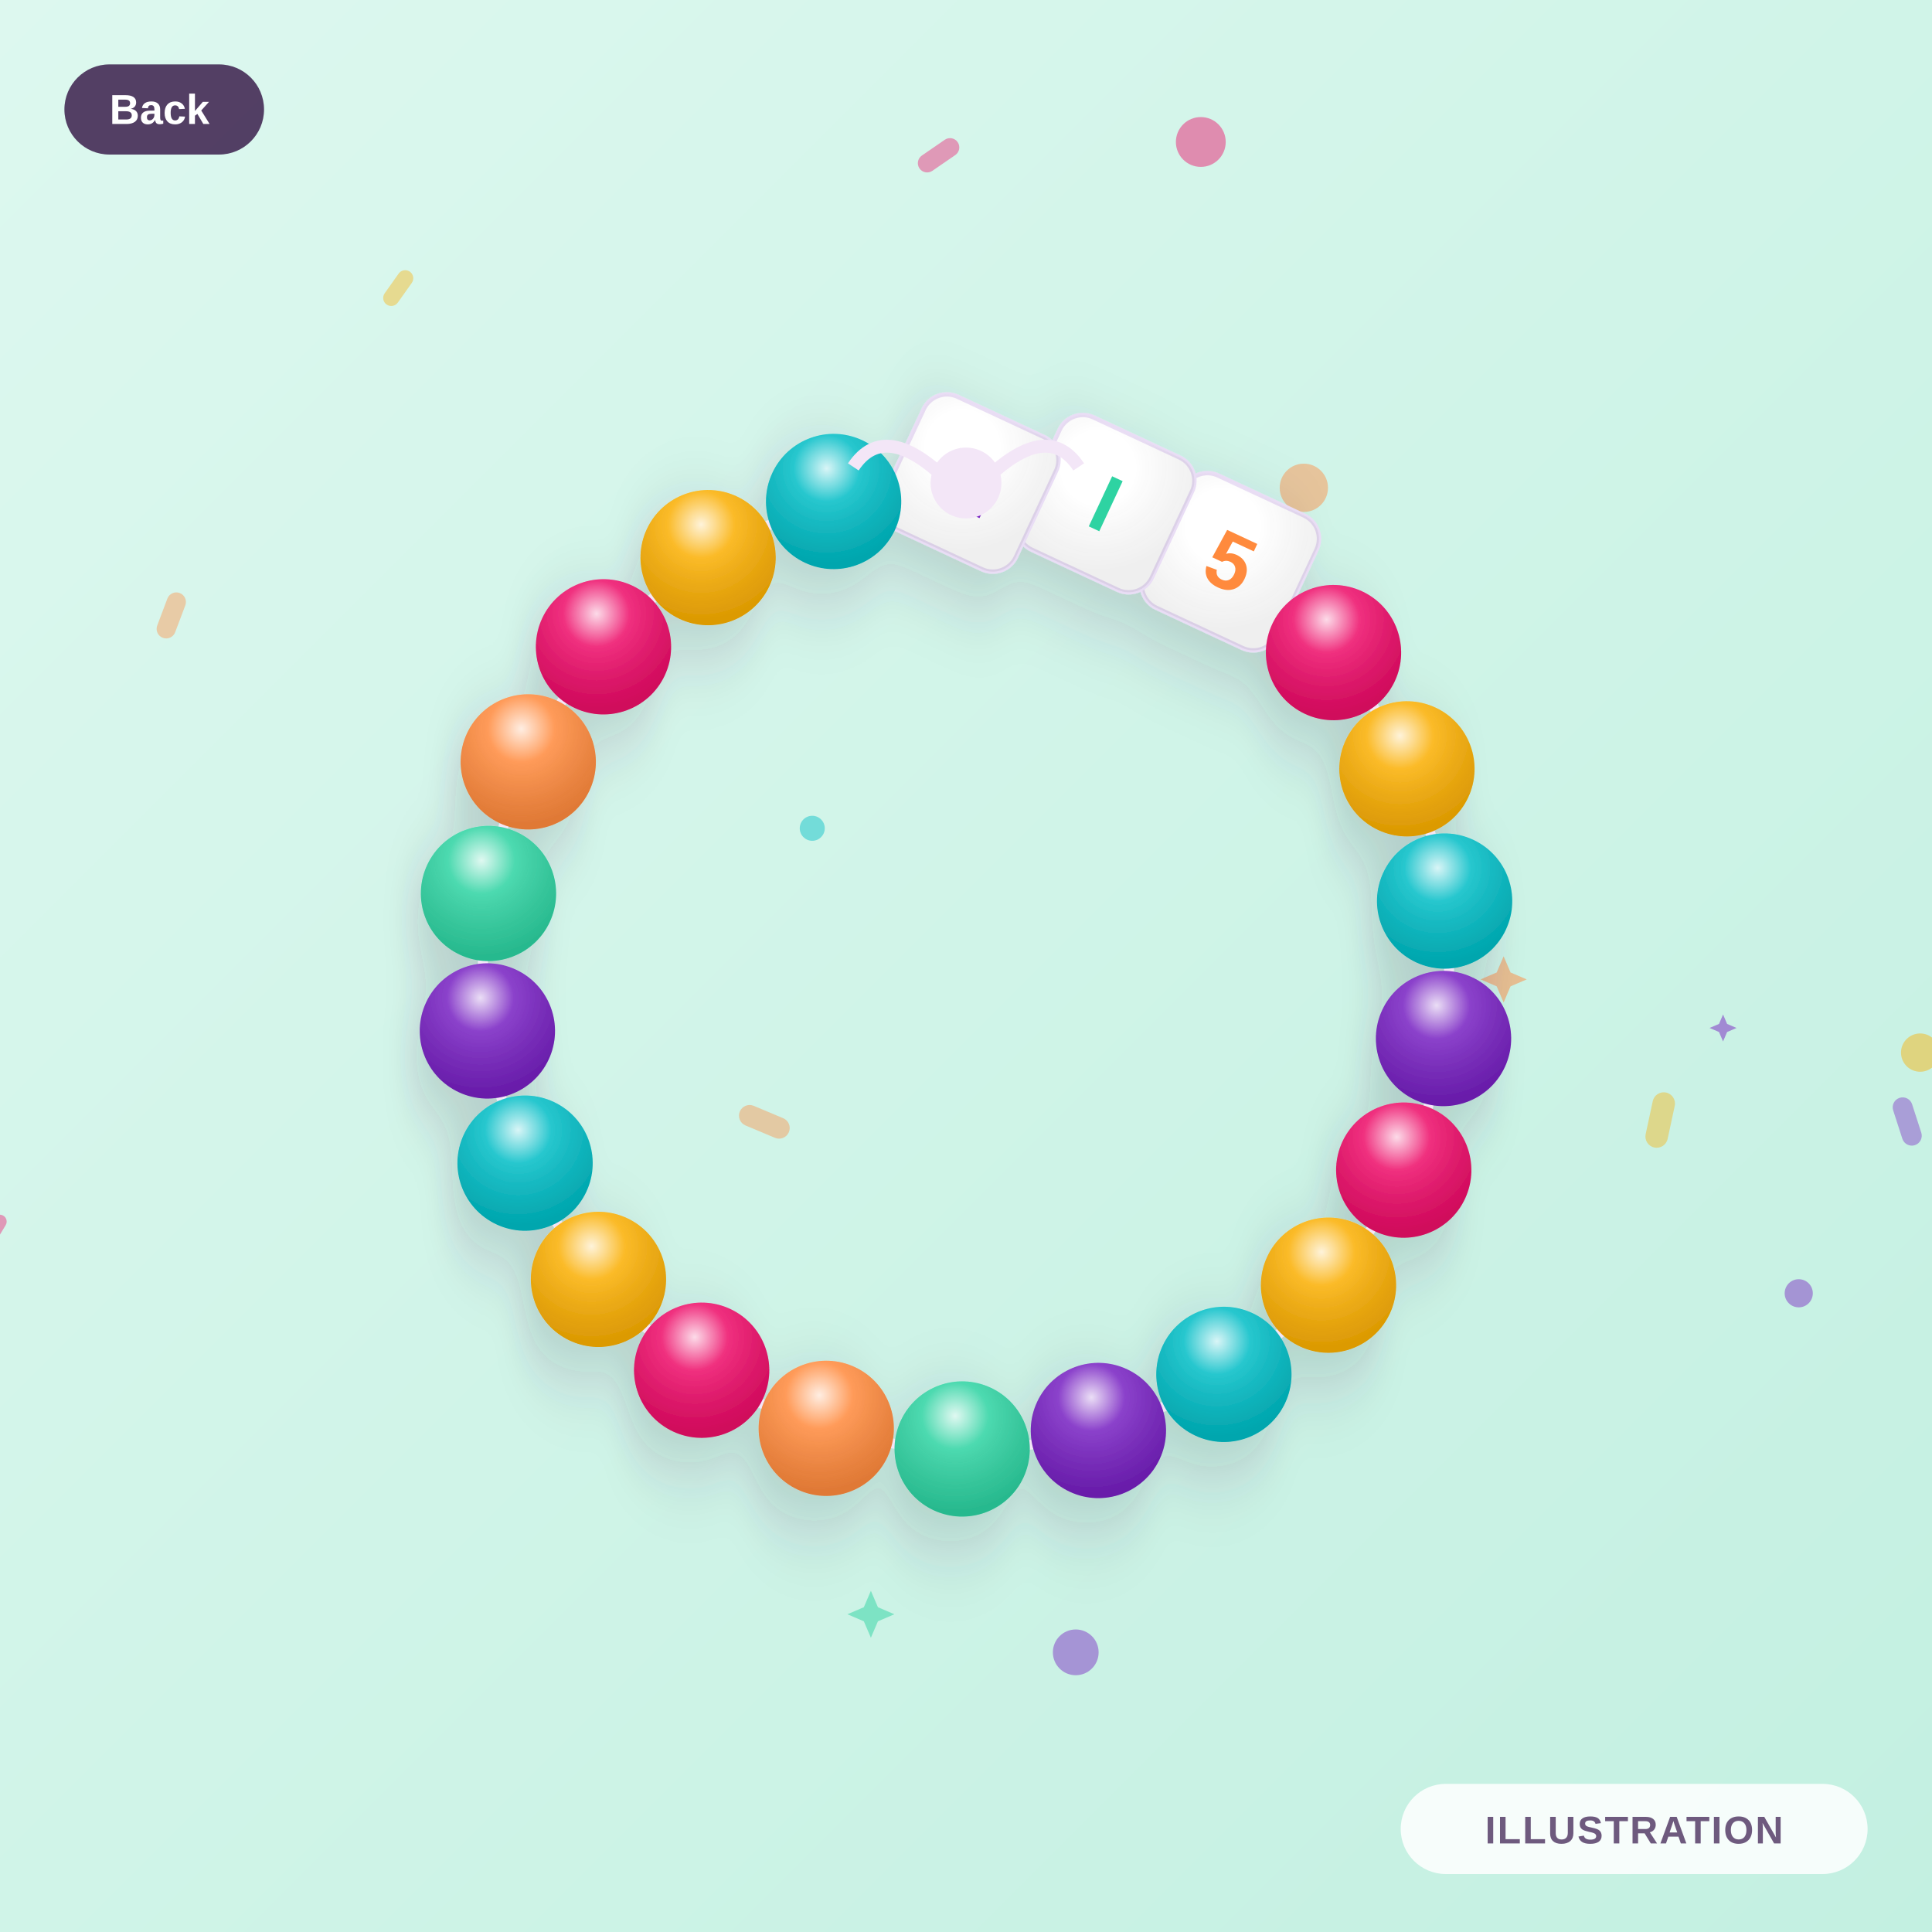
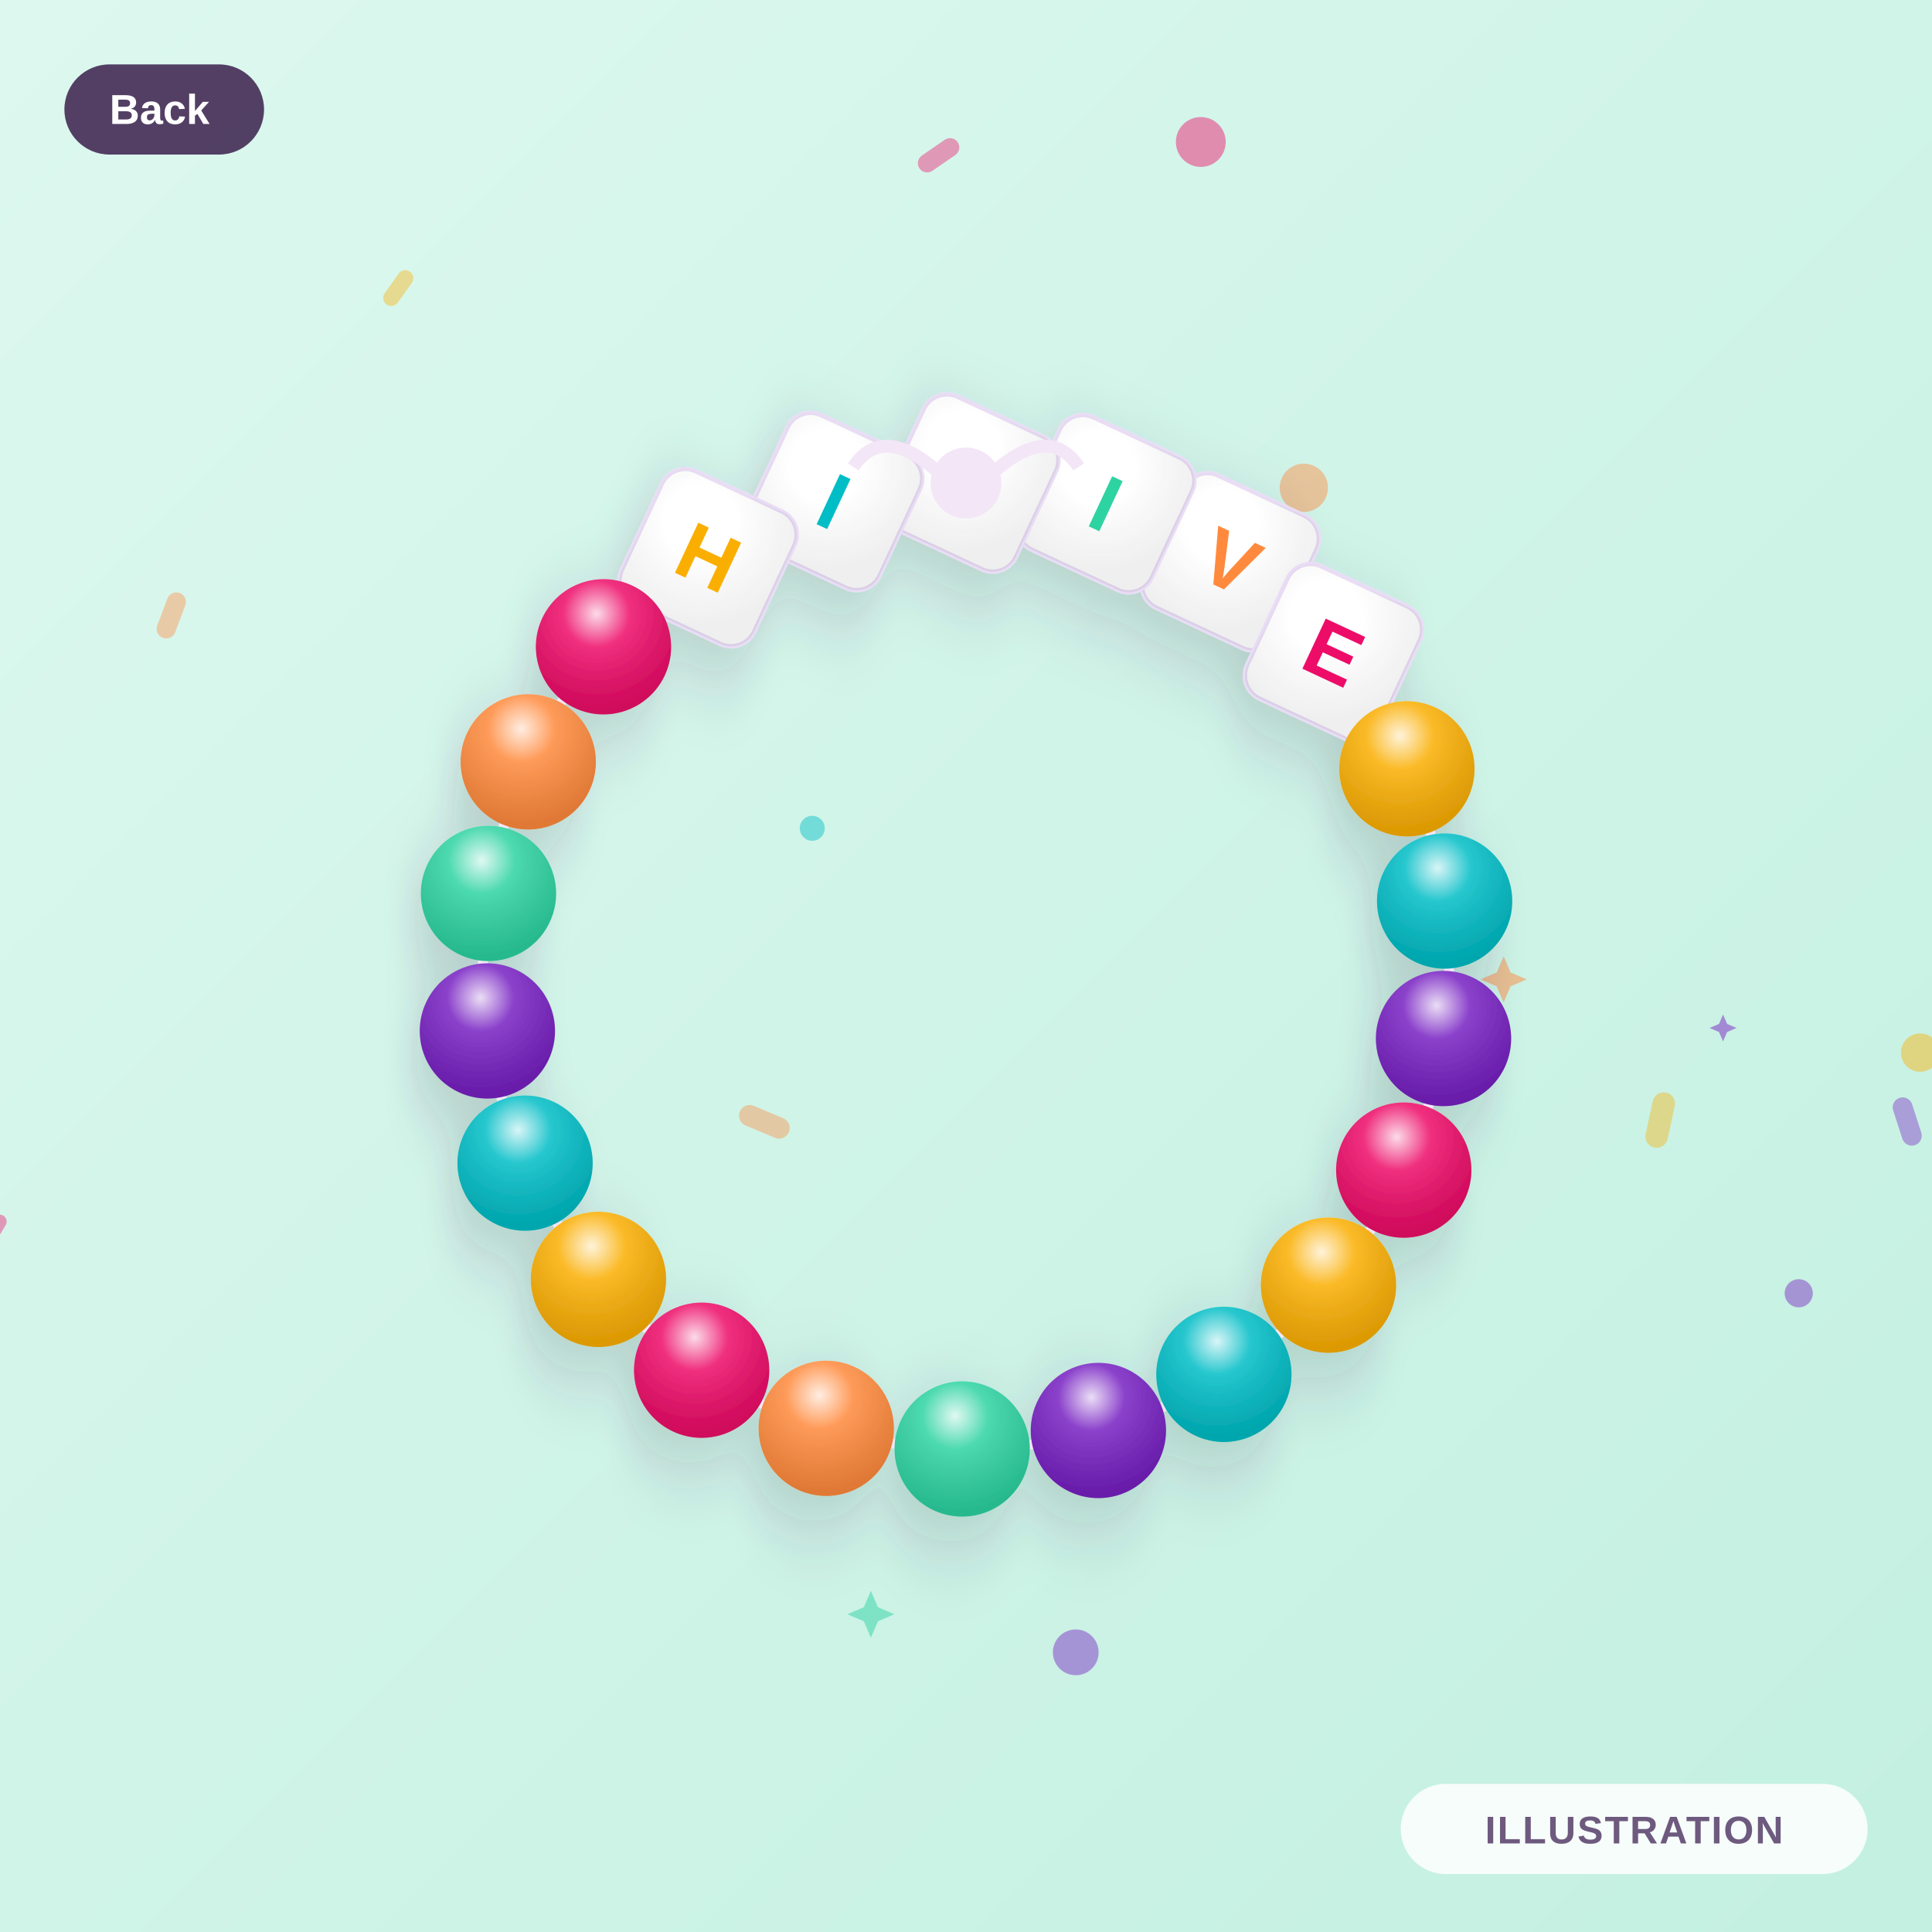
<svg xmlns="http://www.w3.org/2000/svg" viewBox="0 0 1200 1200" width="1200" height="1200" role="img">
  <defs>
    <linearGradient id="bg-alphabet-bead-bracelet-back" x1="0" y1="0" x2="1" y2="1">
      <stop offset="0" stop-color="#DDF8EF" />
      <stop offset="1" stop-color="#C3F0E1" />
    </linearGradient>
    <radialGradient id="shine-alphabet-bead-bracelet-back" cx="0.35" cy="0.3" r="0.7">
      <stop offset="0" stop-color="#fff" stop-opacity="0.85" />
      <stop offset="0.35" stop-color="#fff" stop-opacity="0.15" />
      <stop offset="1" stop-color="#000" stop-opacity="0.12" />
    </radialGradient>
    <filter id="shadow-alphabet-bead-bracelet-back" x="-20%" y="-20%" width="140%" height="140%">
      <feDropShadow dx="0" dy="18" stdDeviation="18" flood-color="#3B1F4C" flood-opacity="0.18" />
    </filter>
  </defs>
  <rect width="1200" height="1200" fill="url(#bg-alphabet-bead-bracelet-back)" />
  <rect x="117.192" y="370.433" width="29.744" height="11.898" rx="5.949" fill="#FF8A3D" opacity="0.4" transform="rotate(110.6635 117.1924 370.4334)" />
  <rect x="5.729" y="757.286" width="21.306" height="8.523" rx="4.261" fill="#ED0C68" opacity="0.4" transform="rotate(121.0568 5.729487 757.2862)" />
  <rect x="258.66" y="171.634" width="24.997" height="9.999" rx="4.999" fill="#FAAF04" opacity="0.4" transform="rotate(125.3352 258.6597 171.6339)" />
  <path d="M1070.22 630.111 L1072.733 635.973 L1078.594 638.485 L1072.733 640.997 L1070.22 646.859 L1067.708 640.997 L1061.847 638.485 L1067.708 635.973Z" fill="#7721C2" opacity="0.5" />
  <path d="M933.924 593.967 L938.23 604.015 L948.277 608.321 L938.23 612.627 L933.924 622.675 L929.617 612.627 L919.57 608.321 L929.617 604.015Z" fill="#FF8A3D" opacity="0.5" />
  <rect x="462.072" y="684.29" width="33.068" height="13.227" rx="6.614" fill="#FF8A3D" opacity="0.4" transform="rotate(22.78723 462.0715 684.2901)" />
  <circle cx="1192.645" cy="653.788" r="11.897" fill="#FAAF04" opacity="0.45" />
  <circle cx="809.843" cy="302.978" r="14.995" fill="#FF8A3D" opacity="0.45" />
  <rect x="730.508" y="855.009" width="32.04" height="12.816" rx="6.408" fill="#FAAF04" opacity="0.4" transform="rotate(11.44199 730.5078 855.0086)" />
  <circle cx="504.508" cy="514.468" r="7.768" fill="#01BDC6" opacity="0.45" />
  <path d="M540.921 988.056 L545.297 998.268 L555.51 1002.645 L545.297 1007.021 L540.921 1017.233 L536.544 1007.021 L526.332 1002.645 L536.544 998.268Z" fill="#2ED3A2" opacity="0.5" />
  <rect x="598.093" y="93.036" width="28.792" height="11.517" rx="5.758" fill="#ED0C68" opacity="0.4" transform="rotate(145.4648 598.0934 93.03618)" />
  <rect x="803.266" y="328.062" width="34.078" height="13.631" rx="6.816" fill="#01BDC6" opacity="0.4" transform="rotate(101.6937 803.2656 328.0621)" />
  <circle cx="745.841" cy="88.186" r="15.475" fill="#ED0C68" opacity="0.45" />
  <circle cx="668.167" cy="1026.302" r="14.208" fill="#7721C2" opacity="0.45" />
  <circle cx="1117.231" cy="803.281" r="8.741" fill="#7721C2" opacity="0.45" />
  <rect x="1041.675" y="680.07" width="34.915" height="13.966" rx="6.983" fill="#FAAF04" opacity="0.4" transform="rotate(102.1325 1041.675 680.0701)" />
  <rect x="1185.74" y="679.993" width="30.881" height="12.352" rx="6.176" fill="#7721C2" opacity="0.4" transform="rotate(72.08689 1185.74 679.9932)" />
  <g transform="rotate(25 600 600)">
    <g filter="url(#shadow-alphabet-bead-bracelet-back)">
      <ellipse cx="600" cy="600" rx="300" ry="300" fill="none" stroke="#F3E6F7" stroke-width="6" />
      <rect x="597.334" y="257.694" width="90.72" height="90.72" rx="15.876" fill="#FFFFFF" stroke="#E9DDF5" stroke-width="2.722" />
      <rect x="597.334" y="257.694" width="90.72" height="90.72" rx="15.876" fill="url(#shine-alphabet-bead-bracelet-back)" opacity="0.5" />
-       <text x="642.694" y="320.29" text-anchor="middle" font-family="Arial Rounded MT Bold, Arial, sans-serif" font-weight="700" font-size="49.896" fill="#FF8A3D">5</text>
+       <text x="642.694" y="320.29" text-anchor="middle" font-family="Arial Rounded MT Bold, Arial, sans-serif" font-weight="700" font-size="49.896" fill="#FF8A3D">V</text>
      <rect x="511.946" y="257.694" width="90.72" height="90.72" rx="15.876" fill="#FFFFFF" stroke="#E9DDF5" stroke-width="2.722" />
      <rect x="511.946" y="257.694" width="90.72" height="90.72" rx="15.876" fill="url(#shine-alphabet-bead-bracelet-back)" opacity="0.5" />
      <text x="557.306" y="320.29" text-anchor="middle" font-family="Arial Rounded MT Bold, Arial, sans-serif" font-weight="700" font-size="49.896" fill="#2ED3A2">I</text>
-       <circle cx="724.625" cy="327.11" r="42" fill="#ED0C68" />
-       <circle cx="724.625" cy="327.11" r="42" fill="url(#shine-alphabet-bead-bracelet-back)" />
+       <rect x="679.265" y="281.75" width="90.72" height="90.72" rx="15.876" fill="#FFFFFF" stroke="#E9DDF5" stroke-width="2.722" />
+       <rect x="679.265" y="281.75" width="90.72" height="90.72" rx="15.876" fill="url(#shine-alphabet-bead-bracelet-back)" opacity="0.5" />
+       <text x="724.625" y="344.347" text-anchor="middle" font-family="Arial Rounded MT Bold, Arial, sans-serif" font-weight="700" font-size="49.896" fill="#ED0C68">E</text>
      <rect x="430.015" y="281.75" width="90.72" height="90.72" rx="15.876" fill="#FFFFFF" stroke="#E9DDF5" stroke-width="2.722" />
      <rect x="430.015" y="281.75" width="90.72" height="90.72" rx="15.876" fill="url(#shine-alphabet-bead-bracelet-back)" opacity="0.5" />
-       <text x="475.375" y="344.347" text-anchor="middle" font-family="Arial Rounded MT Bold, Arial, sans-serif" font-weight="700" font-size="49.896" fill="#7721C2">H</text>
-       <circle cx="403.542" cy="373.275" r="42" fill="#01BDC6" />
-       <circle cx="403.542" cy="373.275" r="42" fill="url(#shine-alphabet-bead-bracelet-back)" />
+       <text x="475.375" y="344.347" text-anchor="middle" font-family="Arial Rounded MT Bold, Arial, sans-serif" font-weight="700" font-size="49.896" fill="#7721C2">F</text>
+       <rect x="358.182" y="327.915" width="90.72" height="90.72" rx="15.876" fill="#FFFFFF" stroke="#E9DDF5" stroke-width="2.722" />
+       <rect x="358.182" y="327.915" width="90.72" height="90.72" rx="15.876" fill="url(#shine-alphabet-bead-bracelet-back)" opacity="0.5" />
+       <text x="403.542" y="390.512" text-anchor="middle" font-family="Arial Rounded MT Bold, Arial, sans-serif" font-weight="700" font-size="49.896" fill="#01BDC6">I</text>
      <circle cx="796.458" cy="373.275" r="42" fill="#FAAF04" />
      <circle cx="796.458" cy="373.275" r="42" fill="url(#shine-alphabet-bead-bracelet-back)" />
      <circle cx="852.376" cy="437.808" r="42" fill="#01BDC6" />
      <circle cx="852.376" cy="437.808" r="42" fill="url(#shine-alphabet-bead-bracelet-back)" />
-       <circle cx="347.624" cy="437.808" r="42" fill="#FAAF04" />
-       <circle cx="347.624" cy="437.808" r="42" fill="url(#shine-alphabet-bead-bracelet-back)" />
+       <rect x="302.264" y="392.448" width="90.72" height="90.72" rx="15.876" fill="#FFFFFF" stroke="#E9DDF5" stroke-width="2.722" />
+       <rect x="302.264" y="392.448" width="90.72" height="90.72" rx="15.876" fill="url(#shine-alphabet-bead-bracelet-back)" opacity="0.5" />
+       <text x="347.624" y="455.045" text-anchor="middle" font-family="Arial Rounded MT Bold, Arial, sans-serif" font-weight="700" font-size="49.896" fill="#FAAF04">H</text>
      <circle cx="887.848" cy="515.48" r="42" fill="#7721C2" />
      <circle cx="887.848" cy="515.48" r="42" fill="url(#shine-alphabet-bead-bracelet-back)" />
      <circle cx="312.152" cy="515.48" r="42" fill="#ED0C68" />
      <circle cx="312.152" cy="515.48" r="42" fill="url(#shine-alphabet-bead-bracelet-back)" />
      <circle cx="900" cy="600" r="42" fill="#ED0C68" />
      <circle cx="900" cy="600" r="42" fill="url(#shine-alphabet-bead-bracelet-back)" />
      <circle cx="300" cy="600" r="42" fill="#FF8A3D" />
      <circle cx="300" cy="600" r="42" fill="url(#shine-alphabet-bead-bracelet-back)" />
      <circle cx="887.848" cy="684.52" r="42" fill="#FAAF04" />
      <circle cx="887.848" cy="684.52" r="42" fill="url(#shine-alphabet-bead-bracelet-back)" />
      <circle cx="312.152" cy="684.52" r="42" fill="#2ED3A2" />
      <circle cx="312.152" cy="684.52" r="42" fill="url(#shine-alphabet-bead-bracelet-back)" />
      <circle cx="852.376" cy="762.192" r="42" fill="#01BDC6" />
      <circle cx="852.376" cy="762.192" r="42" fill="url(#shine-alphabet-bead-bracelet-back)" />
      <circle cx="347.624" cy="762.192" r="42" fill="#7721C2" />
      <circle cx="347.624" cy="762.192" r="42" fill="url(#shine-alphabet-bead-bracelet-back)" />
      <circle cx="796.458" cy="826.725" r="42" fill="#7721C2" />
      <circle cx="796.458" cy="826.725" r="42" fill="url(#shine-alphabet-bead-bracelet-back)" />
      <circle cx="403.542" cy="826.725" r="42" fill="#01BDC6" />
      <circle cx="403.542" cy="826.725" r="42" fill="url(#shine-alphabet-bead-bracelet-back)" />
      <circle cx="724.625" cy="872.89" r="42" fill="#2ED3A2" />
      <circle cx="724.625" cy="872.89" r="42" fill="url(#shine-alphabet-bead-bracelet-back)" />
      <circle cx="475.375" cy="872.89" r="42" fill="#FAAF04" />
      <circle cx="475.375" cy="872.89" r="42" fill="url(#shine-alphabet-bead-bracelet-back)" />
      <circle cx="642.694" cy="896.946" r="42" fill="#FF8A3D" />
      <circle cx="642.694" cy="896.946" r="42" fill="url(#shine-alphabet-bead-bracelet-back)" />
      <circle cx="557.306" cy="896.946" r="42" fill="#ED0C68" />
      <circle cx="557.306" cy="896.946" r="42" fill="url(#shine-alphabet-bead-bracelet-back)" />
    </g>
  </g>
  <g>
    <circle cx="600" cy="300" r="22" fill="#F3E6F7" />
    <path d="M590 300 q-40 -40 -60 -10 M610 300 q40 -40 60 -10" stroke="#F3E6F7" stroke-width="8" fill="none" />
  </g>
  <g>
    <rect x="40" y="40" width="124" height="56" rx="28" fill="#3B1F4C" opacity="0.85" />
    <text x="68" y="77" font-family="Arial, sans-serif" font-size="26" font-weight="700" fill="#FFFFFF">Back</text>
  </g>
  <g>
    <rect x="870" y="1108" width="290" height="56" rx="28" fill="#FFFFFF" opacity="0.85" />
    <text x="1015" y="1145" text-anchor="middle" font-family="Arial, sans-serif" font-size="24" font-weight="700" fill="#6E5A7E" letter-spacing="1">ILLUSTRATION</text>
  </g>
</svg>
